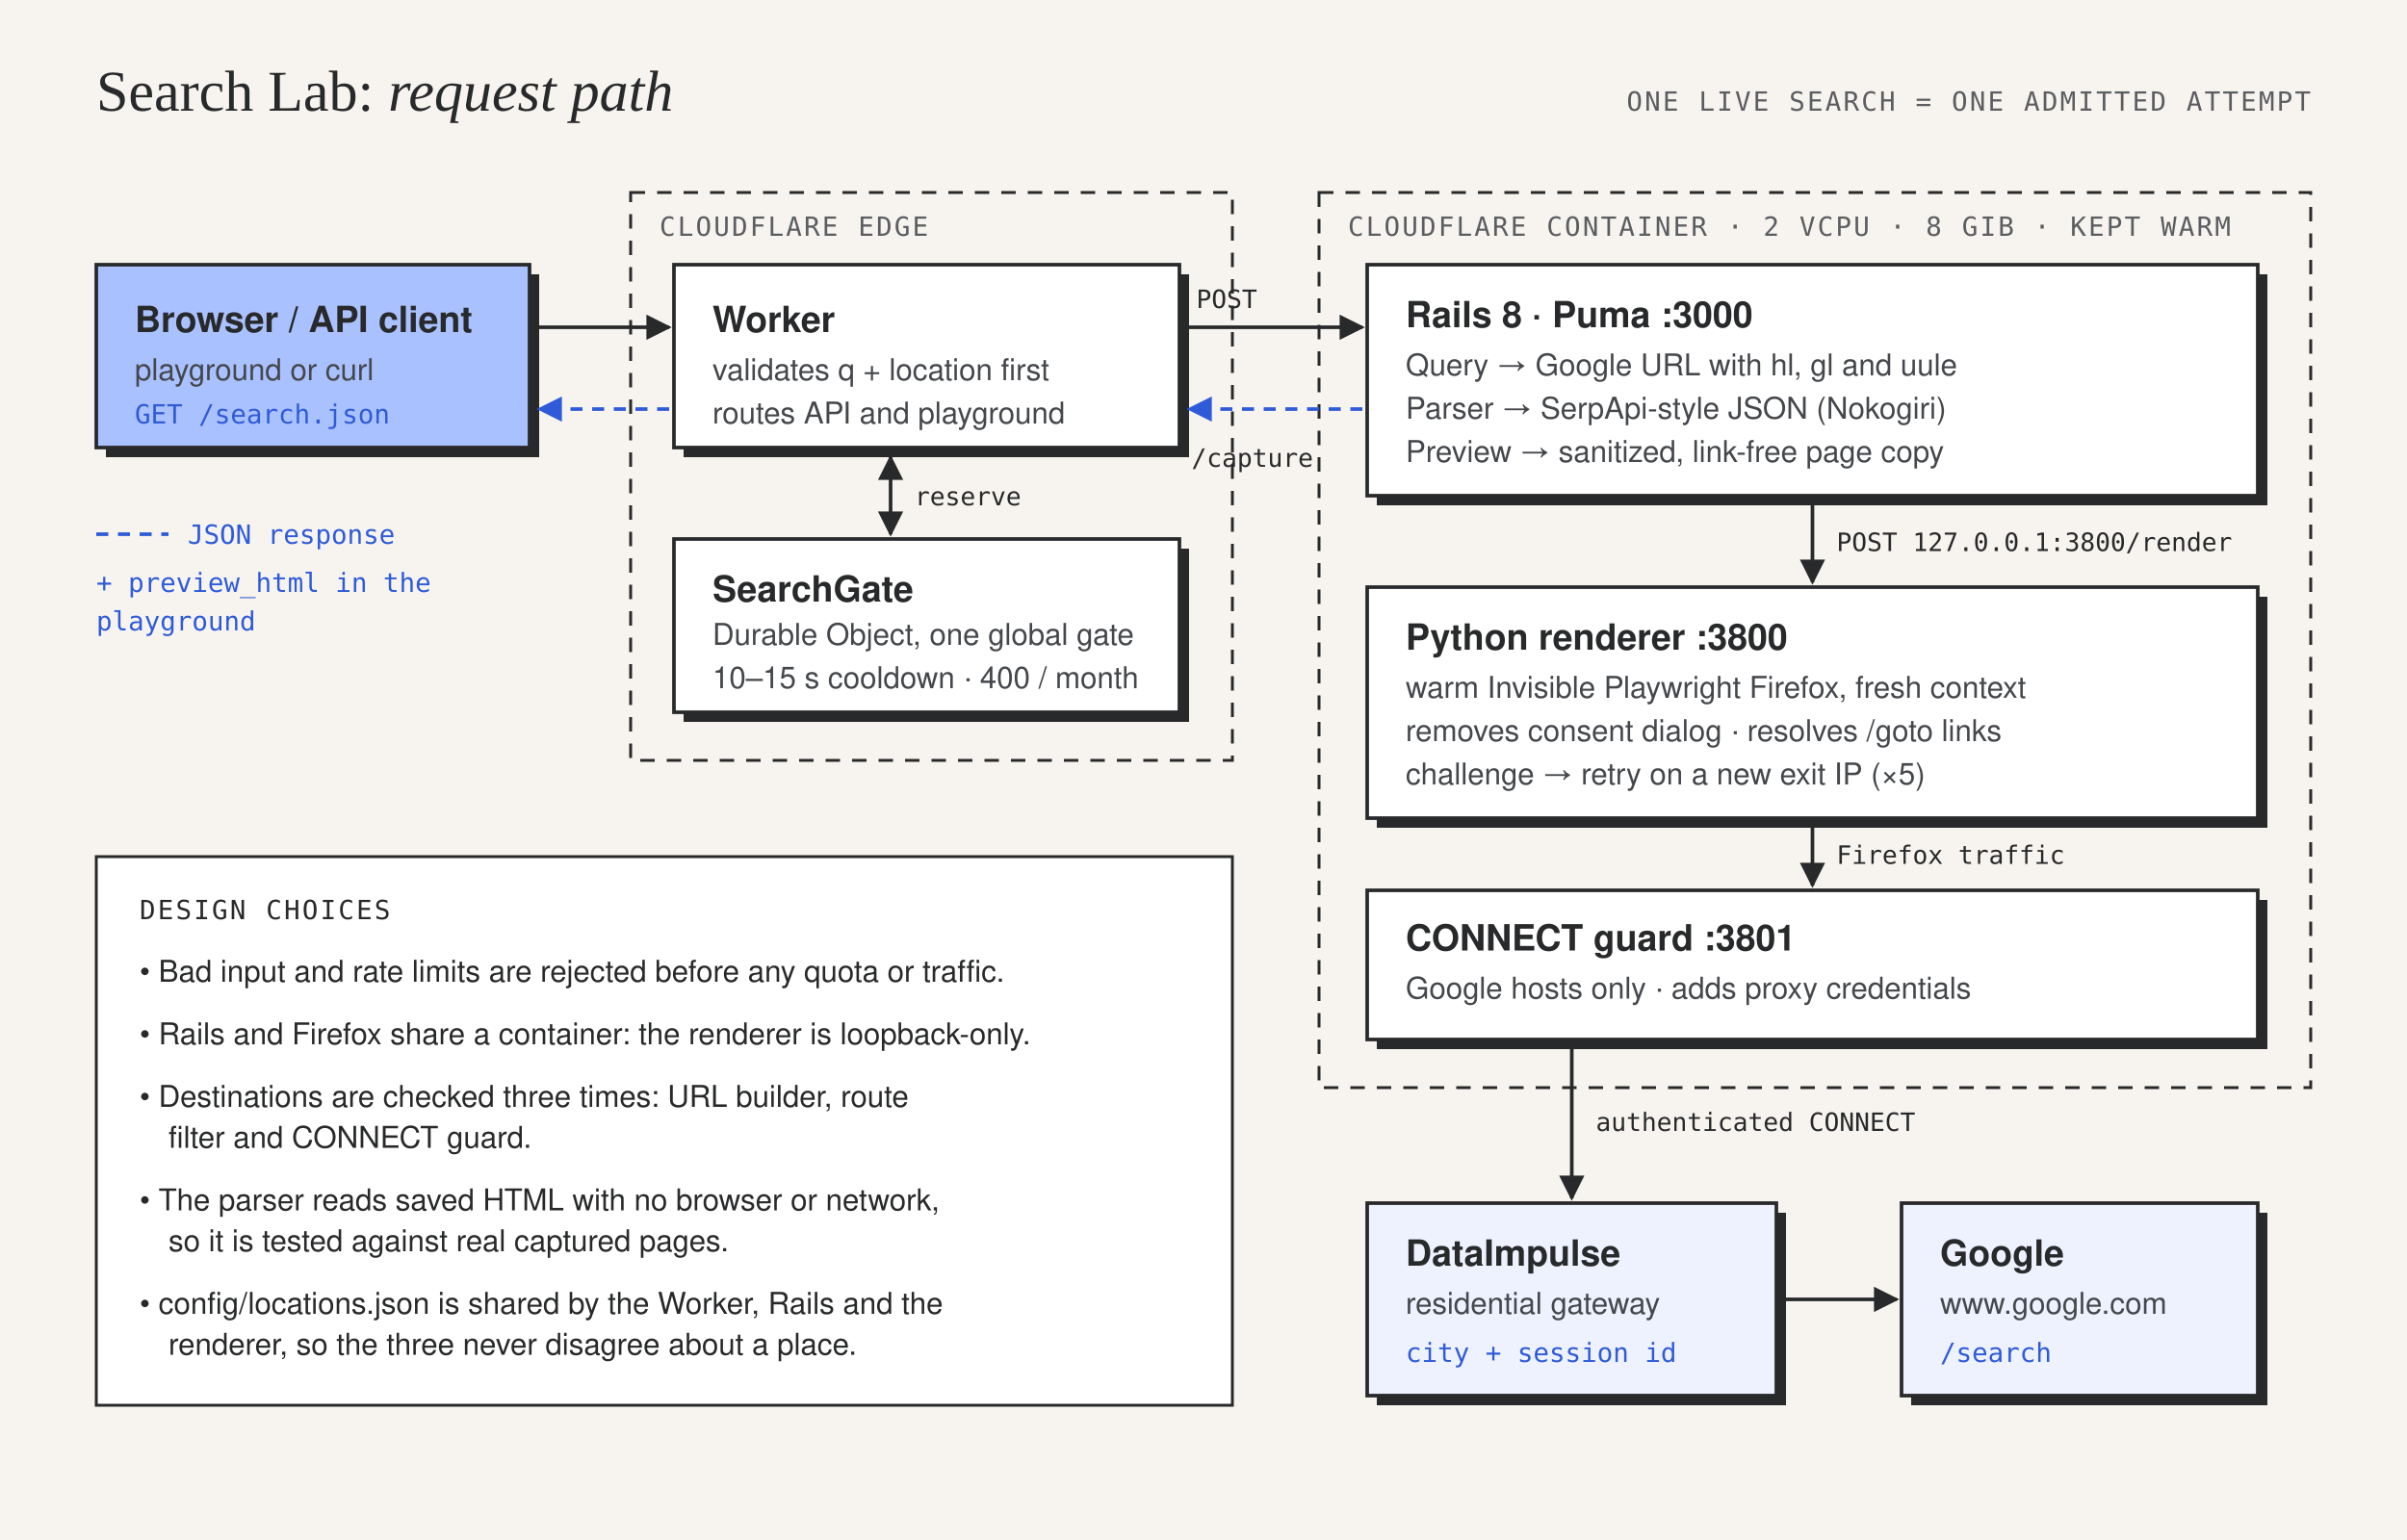
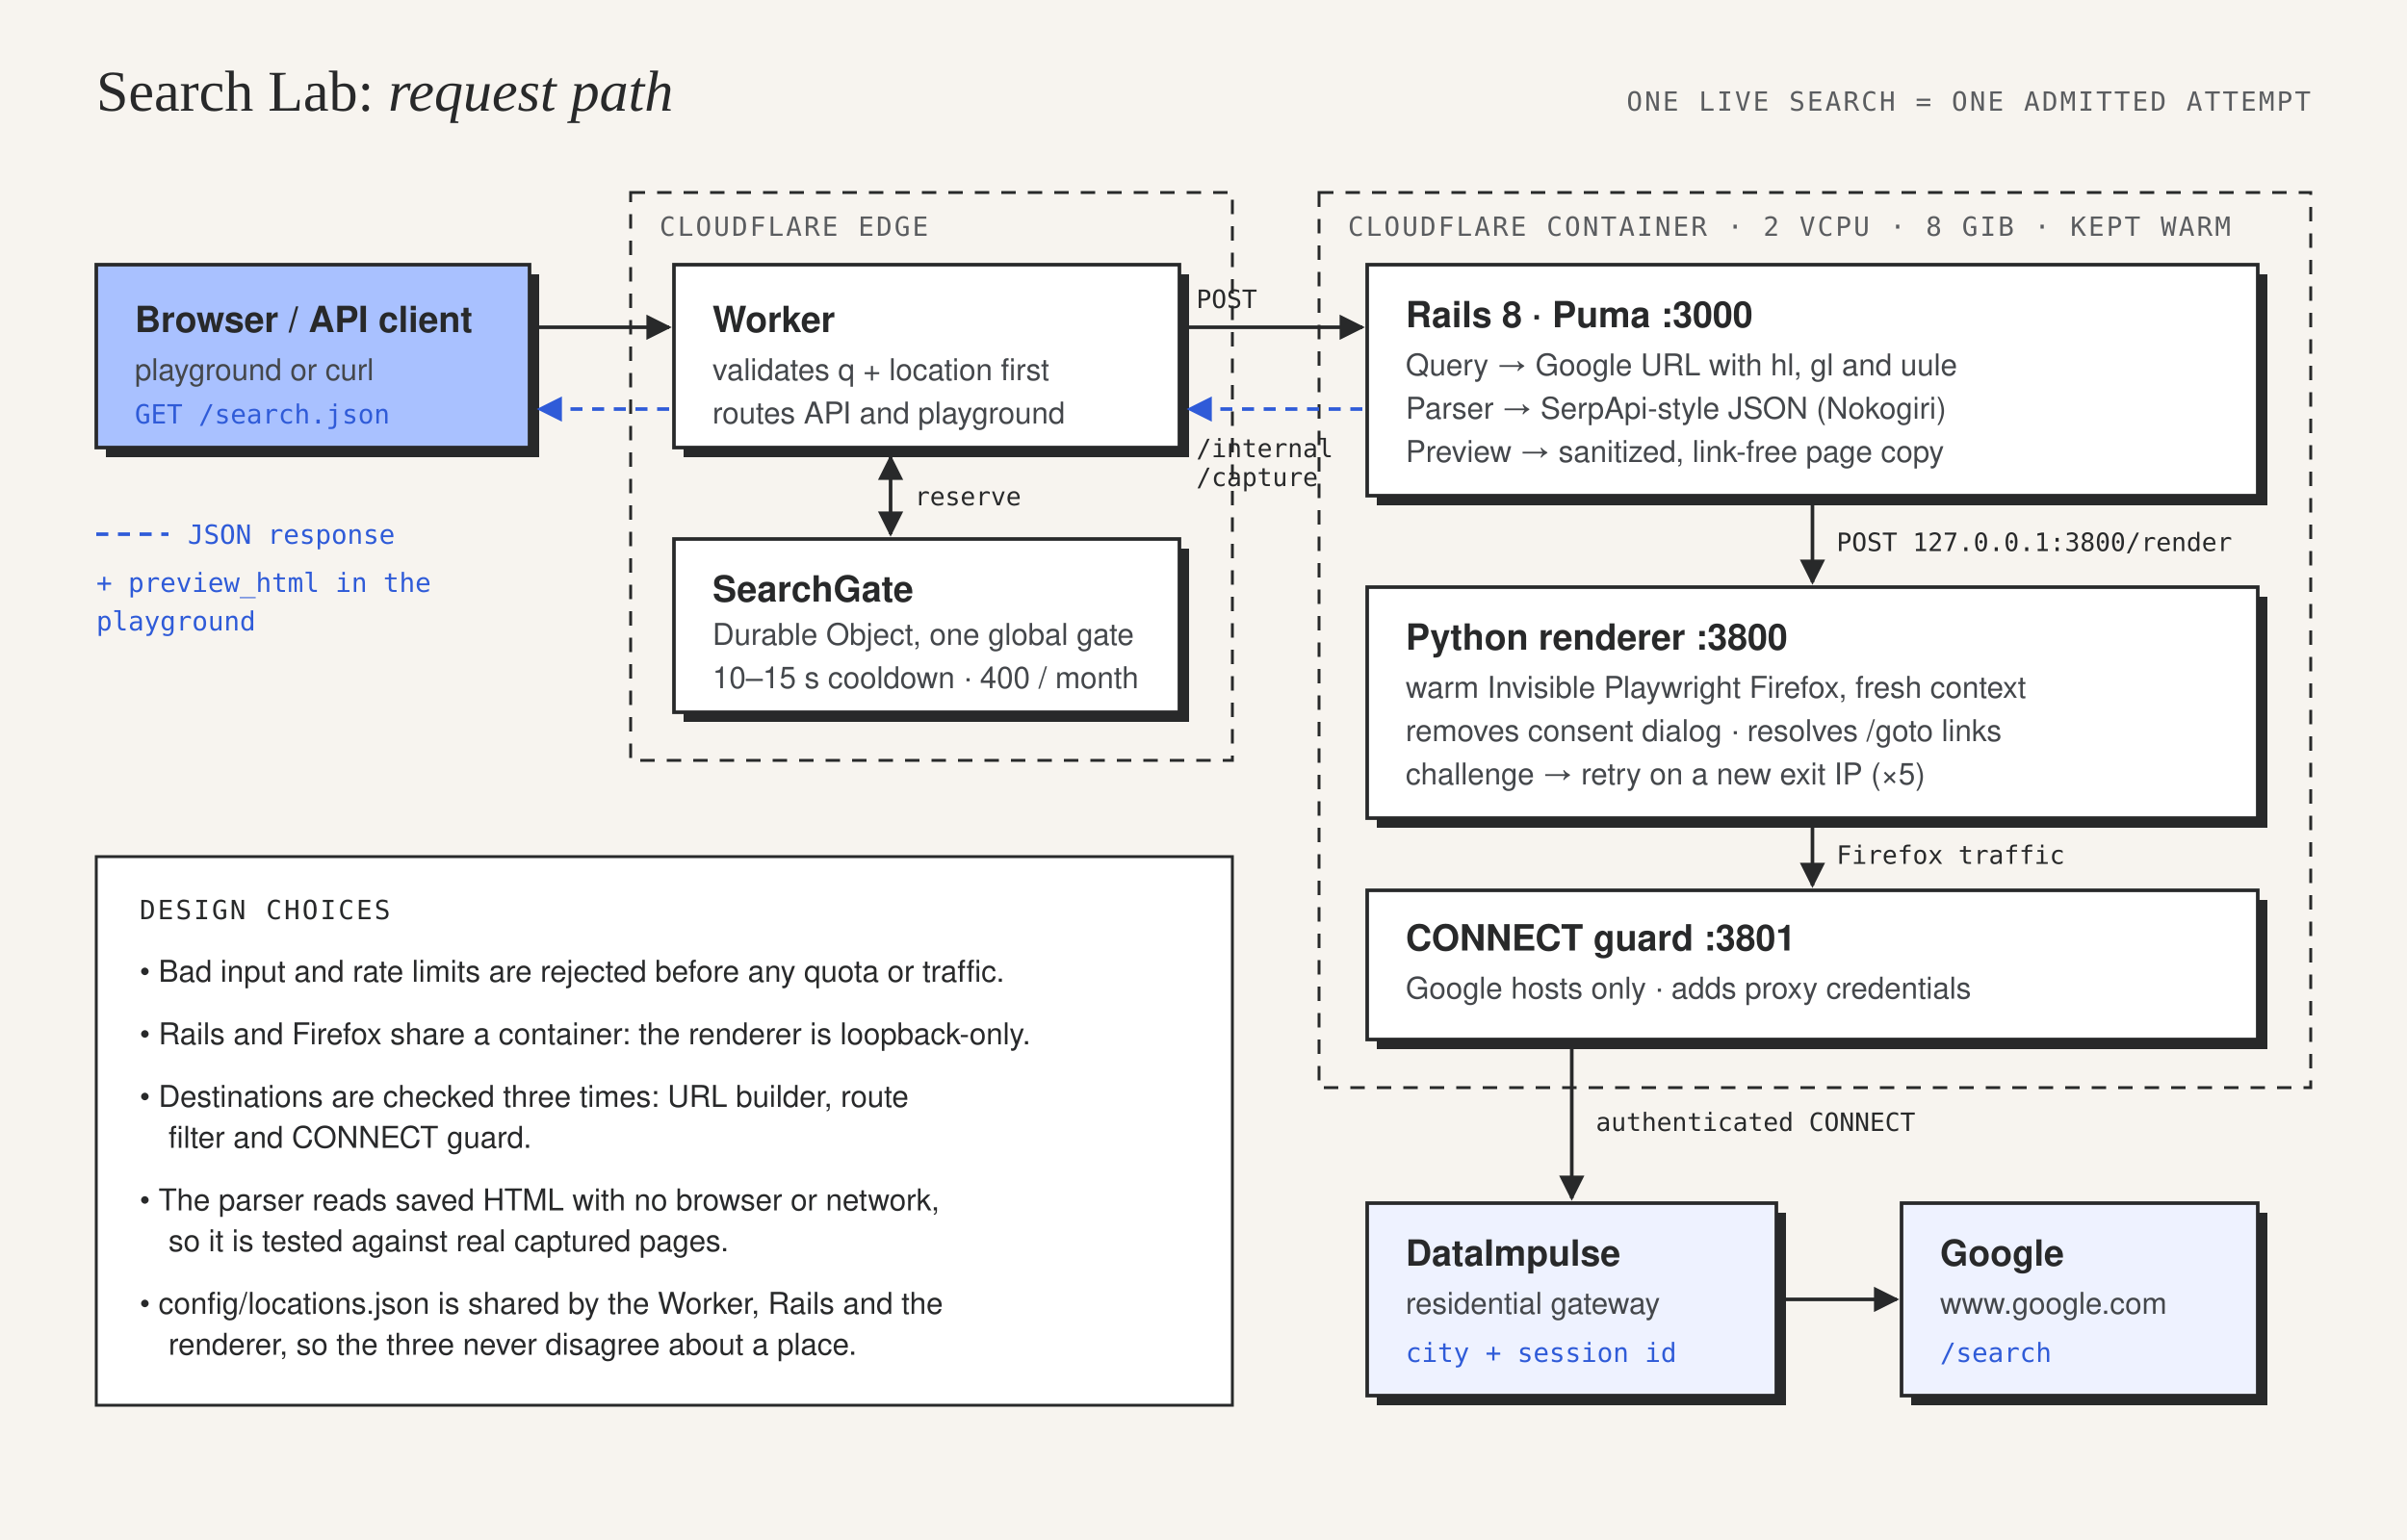
<svg xmlns="http://www.w3.org/2000/svg" viewBox="0 0 1000 640" width="1000" height="640" font-family="-apple-system, BlinkMacSystemFont, 'Segoe UI', Helvetica, Arial, sans-serif">
  <defs>
    <marker id="arrow" viewBox="0 0 10 10" refX="9" refY="5" markerWidth="7" markerHeight="7" orient="auto-start-reverse">
      <path d="M0 0 L10 5 L0 10 z" fill="#28292a" />
    </marker>
    <marker id="arrow-blue" viewBox="0 0 10 10" refX="9" refY="5" markerWidth="7" markerHeight="7" orient="auto-start-reverse">
      <path d="M0 0 L10 5 L0 10 z" fill="#2f5bd8" />
    </marker>
    <style>
      .box { fill: #ffffff; stroke: #28292a; stroke-width: 1.5; }
      .shadow { fill: #28292a; }
      .group { fill: none; stroke: #28292a; stroke-width: 1.2; stroke-dasharray: 6 5; }
      .group-label { font-family: 'IBM Plex Mono', SFMono-Regular, Menlo, Consolas, monospace; font-size: 11px; letter-spacing: 0.08em; fill: #5b5d60; }
      .name { font-size: 15px; font-weight: 600; fill: #28292a; }
      .detail { font-size: 12.5px; fill: #44474b; }
      .mono { font-family: 'IBM Plex Mono', SFMono-Regular, Menlo, Consolas, monospace; font-size: 11px; fill: #2f5bd8; }
      .edge { font-family: 'IBM Plex Mono', SFMono-Regular, Menlo, Consolas, monospace; font-size: 10.5px; fill: #28292a; }
      .line { stroke: #28292a; stroke-width: 1.5; fill: none; }
      .line-blue { stroke: #2f5bd8; stroke-width: 1.5; fill: none; stroke-dasharray: 5 4; }
      .accent { fill: #a9c1ff; stroke: #28292a; stroke-width: 1.5; }
      .external { fill: #eef2ff; stroke: #28292a; stroke-width: 1.5; }
      .title { font-family: Georgia, 'Times New Roman', serif; font-size: 24px; fill: #28292a; }
      .note-head { font-family: 'IBM Plex Mono', SFMono-Regular, Menlo, Consolas, monospace; font-size: 11px; letter-spacing: 0.08em; fill: #28292a; }
      .note { font-size: 12.5px; fill: #28292a; }
    </style>
  </defs>
  <rect width="1000" height="640" fill="#f7f4ef" />
  <text x="40" y="46" class="title">Search Lab: <tspan font-style="italic">request path</tspan>
  </text>
  <text x="960" y="46" text-anchor="end" class="group-label">ONE LIVE SEARCH = ONE ADMITTED ATTEMPT</text>
  <rect x="44" y="114" width="180" height="76" class="shadow" />
  <rect x="40" y="110" width="180" height="76" class="accent" />
  <text x="56" y="138" class="name">Browser / API client</text>
  <text x="56" y="158" class="detail">playground or curl</text>
  <text x="56" y="176" class="mono">GET /search.json</text>
  <rect x="262" y="80" width="250" height="236" class="group" />
  <text x="274" y="98" class="group-label">CLOUDFLARE EDGE</text>
  <rect x="284" y="114" width="210" height="76" class="shadow" />
  <rect x="280" y="110" width="210" height="76" class="box" />
  <text x="296" y="138" class="name">Worker</text>
  <text x="296" y="158" class="detail">validates q + location first</text>
  <text x="296" y="176" class="detail">routes API and playground</text>
  <rect x="284" y="228" width="210" height="72" class="shadow" />
  <rect x="280" y="224" width="210" height="72" class="box" />
  <text x="296" y="250" class="name">SearchGate</text>
  <text x="296" y="268" class="detail">Durable Object, one global gate</text>
  <text x="296" y="286" class="detail">10–15 s cooldown · 400 / month</text>
  <line x1="370" y1="190" x2="370" y2="222" class="line" marker-end="url(#arrow)" marker-start="url(#arrow)" />
  <text x="380" y="210" class="edge">reserve</text>
  <line x1="222" y1="136" x2="278" y2="136" class="line" marker-end="url(#arrow)" />
  <line x1="278" y1="170" x2="224" y2="170" class="line-blue" marker-end="url(#arrow-blue)" />
  <rect x="548" y="80" width="412" height="372" class="group" />
  <text x="560" y="98" class="group-label">CLOUDFLARE CONTAINER · 2 VCPU · 8 GIB · KEPT WARM</text>
  <rect x="572" y="114" width="370" height="96" class="shadow" />
  <rect x="568" y="110" width="370" height="96" class="box" />
  <text x="584" y="136" class="name">Rails 8 · Puma :3000</text>
  <text x="584" y="156" class="detail">Query → Google URL with hl, gl and uule</text>
  <text x="584" y="174" class="detail">Parser → SerpApi-style JSON (Nokogiri)</text>
  <text x="584" y="192" class="detail">Preview → sanitized, link-free page copy</text>
  <rect x="572" y="248" width="370" height="96" class="shadow" />
  <rect x="568" y="244" width="370" height="96" class="box" />
  <text x="584" y="270" class="name">Python renderer :3800</text>
  <text x="584" y="290" class="detail">warm Invisible Playwright Firefox, fresh context</text>
  <text x="584" y="308" class="detail">removes consent dialog · resolves /goto links</text>
  <text x="584" y="326" class="detail">challenge → retry on a new exit IP (×5)</text>
  <rect x="572" y="374" width="370" height="62" class="shadow" />
  <rect x="568" y="370" width="370" height="62" class="box" />
  <text x="584" y="395" class="name">CONNECT guard :3801</text>
  <text x="584" y="415" class="detail">Google hosts only · adds proxy credentials</text>
  <line x1="492" y1="136" x2="566" y2="136" class="line" marker-end="url(#arrow)" />
  <line x1="566" y1="170" x2="494" y2="170" class="line-blue" marker-end="url(#arrow-blue)" />
  <text x="497" y="128" class="edge">POST</text>
-   <text x="495" y="194" class="edge" font-size="9.5">/capture</text>
+   <text x="497" y="190" class="edge" font-size="9.5">/internal</text>
+   <text x="497" y="202" class="edge" font-size="9.5">/capture</text>
  <line x1="753" y1="206" x2="753" y2="242" class="line" marker-end="url(#arrow)" />
  <text x="763" y="229" class="edge">POST 127.0.0.1:3800/render</text>
  <line x1="753" y1="340" x2="753" y2="368" class="line" marker-end="url(#arrow)" />
  <text x="763" y="359" class="edge">Firefox traffic</text>
  <rect x="572" y="504" width="170" height="80" class="shadow" />
  <rect x="568" y="500" width="170" height="80" class="external" />
  <text x="584" y="526" class="name">DataImpulse</text>
  <text x="584" y="546" class="detail">residential gateway</text>
  <text x="584" y="566" class="mono">city + session id</text>
  <rect x="794" y="504" width="148" height="80" class="shadow" />
  <rect x="790" y="500" width="148" height="80" class="external" />
  <text x="806" y="526" class="name">Google</text>
  <text x="806" y="546" class="detail">www.google.com</text>
  <text x="806" y="566" class="mono">/search</text>
  <line x1="653" y1="432" x2="653" y2="498" class="line" marker-end="url(#arrow)" />
  <text x="663" y="470" class="edge">authenticated CONNECT</text>
  <line x1="740" y1="540" x2="788" y2="540" class="line" marker-end="url(#arrow)" />
  <line x1="40" y1="222" x2="70" y2="222" class="line-blue" />
  <text x="78" y="226" class="mono">JSON response</text>
  <text x="40" y="246" class="mono">+ preview_html in the</text>
  <text x="40" y="262" class="mono">playground</text>
  <rect x="40" y="356" width="472" height="228" fill="#ffffff" stroke="#28292a" stroke-width="1.2" />
  <text x="58" y="382" class="note-head">DESIGN CHOICES</text>
  <text x="58" y="408" class="note">• Bad input and rate limits are rejected before any quota or traffic.</text>
  <text x="58" y="434" class="note">• Rails and Firefox share a container: the renderer is loopback-only.</text>
  <text x="58" y="460" class="note">• Destinations are checked three times: URL builder, route</text>
  <text x="70" y="477" class="note">filter and CONNECT guard.</text>
  <text x="58" y="503" class="note">• The parser reads saved HTML with no browser or network,</text>
  <text x="70" y="520" class="note">so it is tested against real captured pages.</text>
  <text x="58" y="546" class="note">• config/locations.json is shared by the Worker, Rails and the</text>
  <text x="70" y="563" class="note">renderer, so the three never disagree about a place.</text>
</svg>
